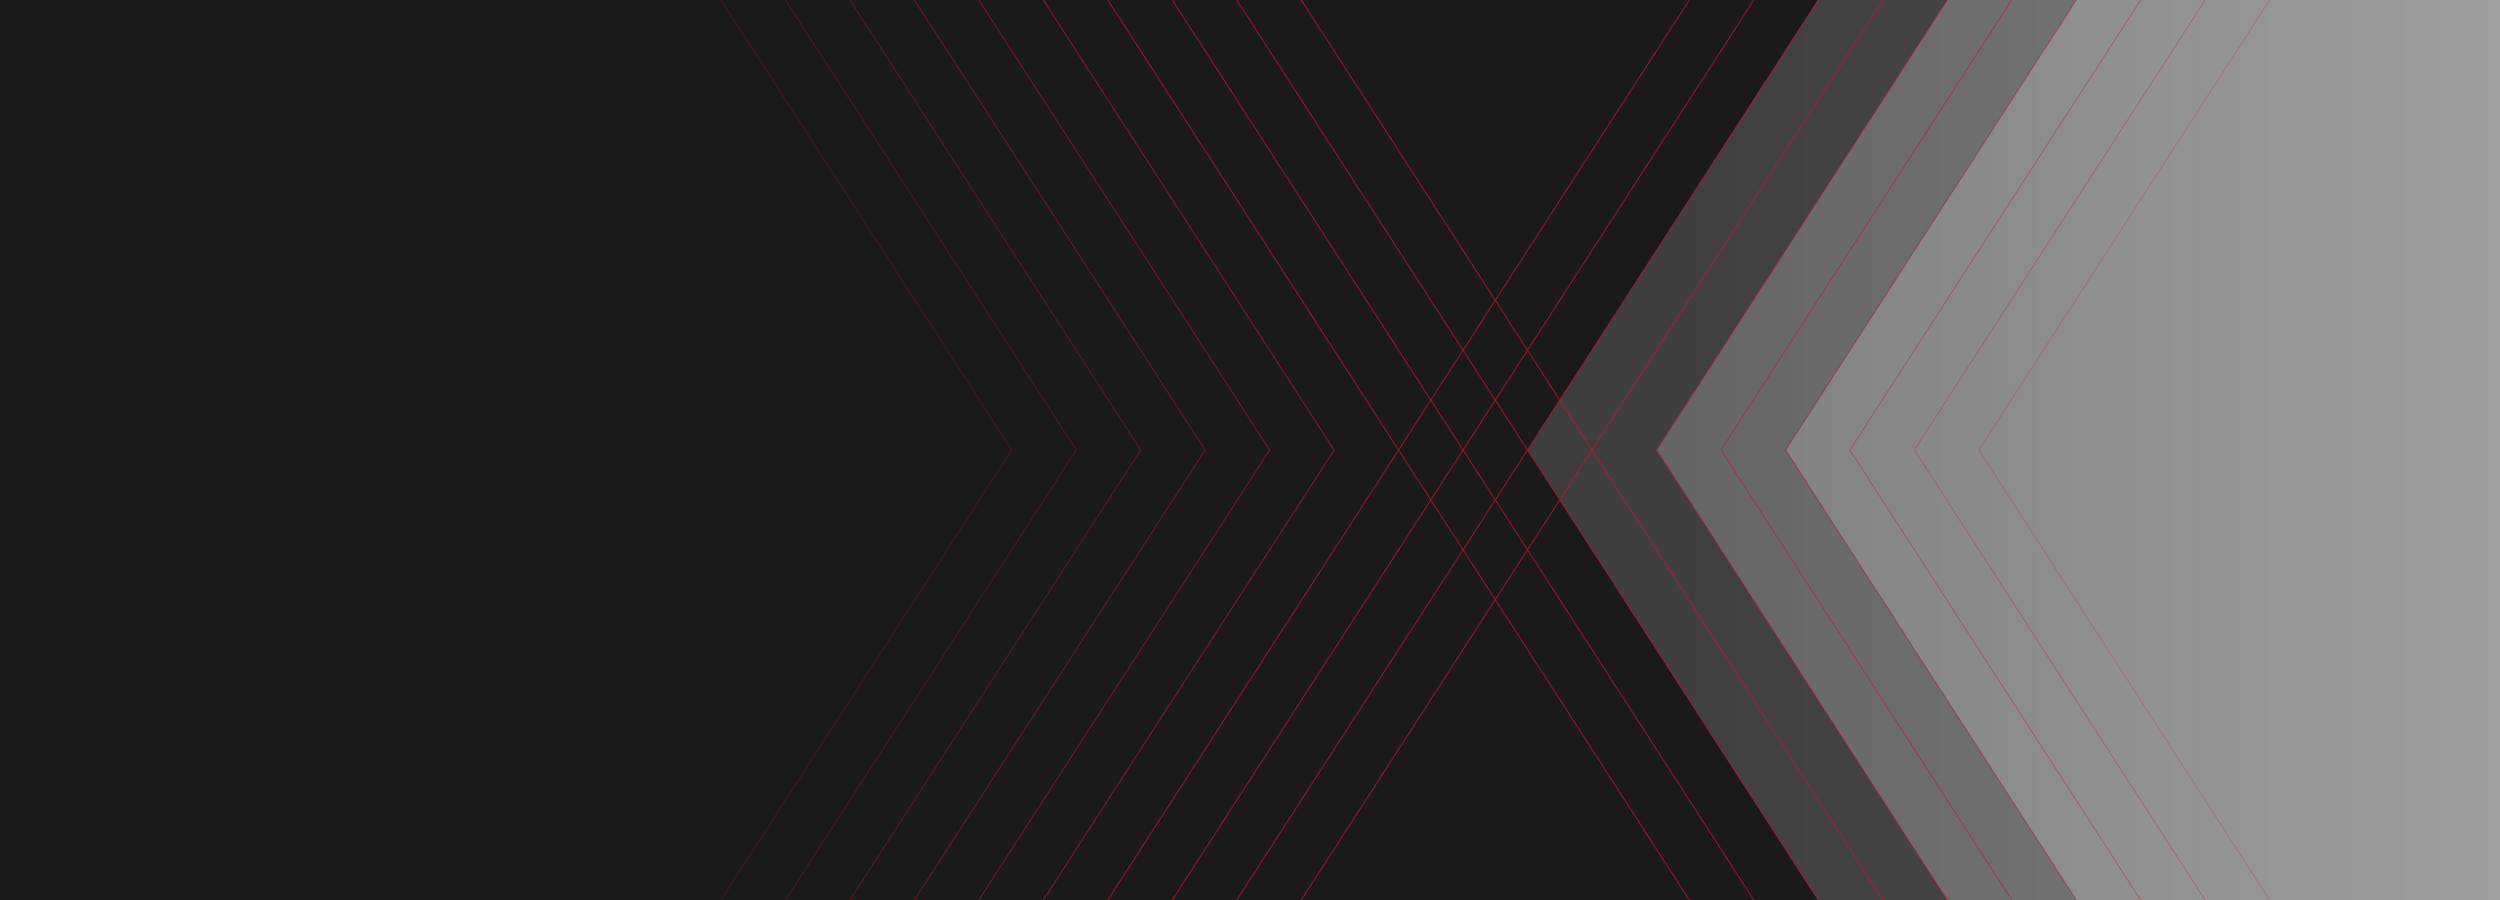
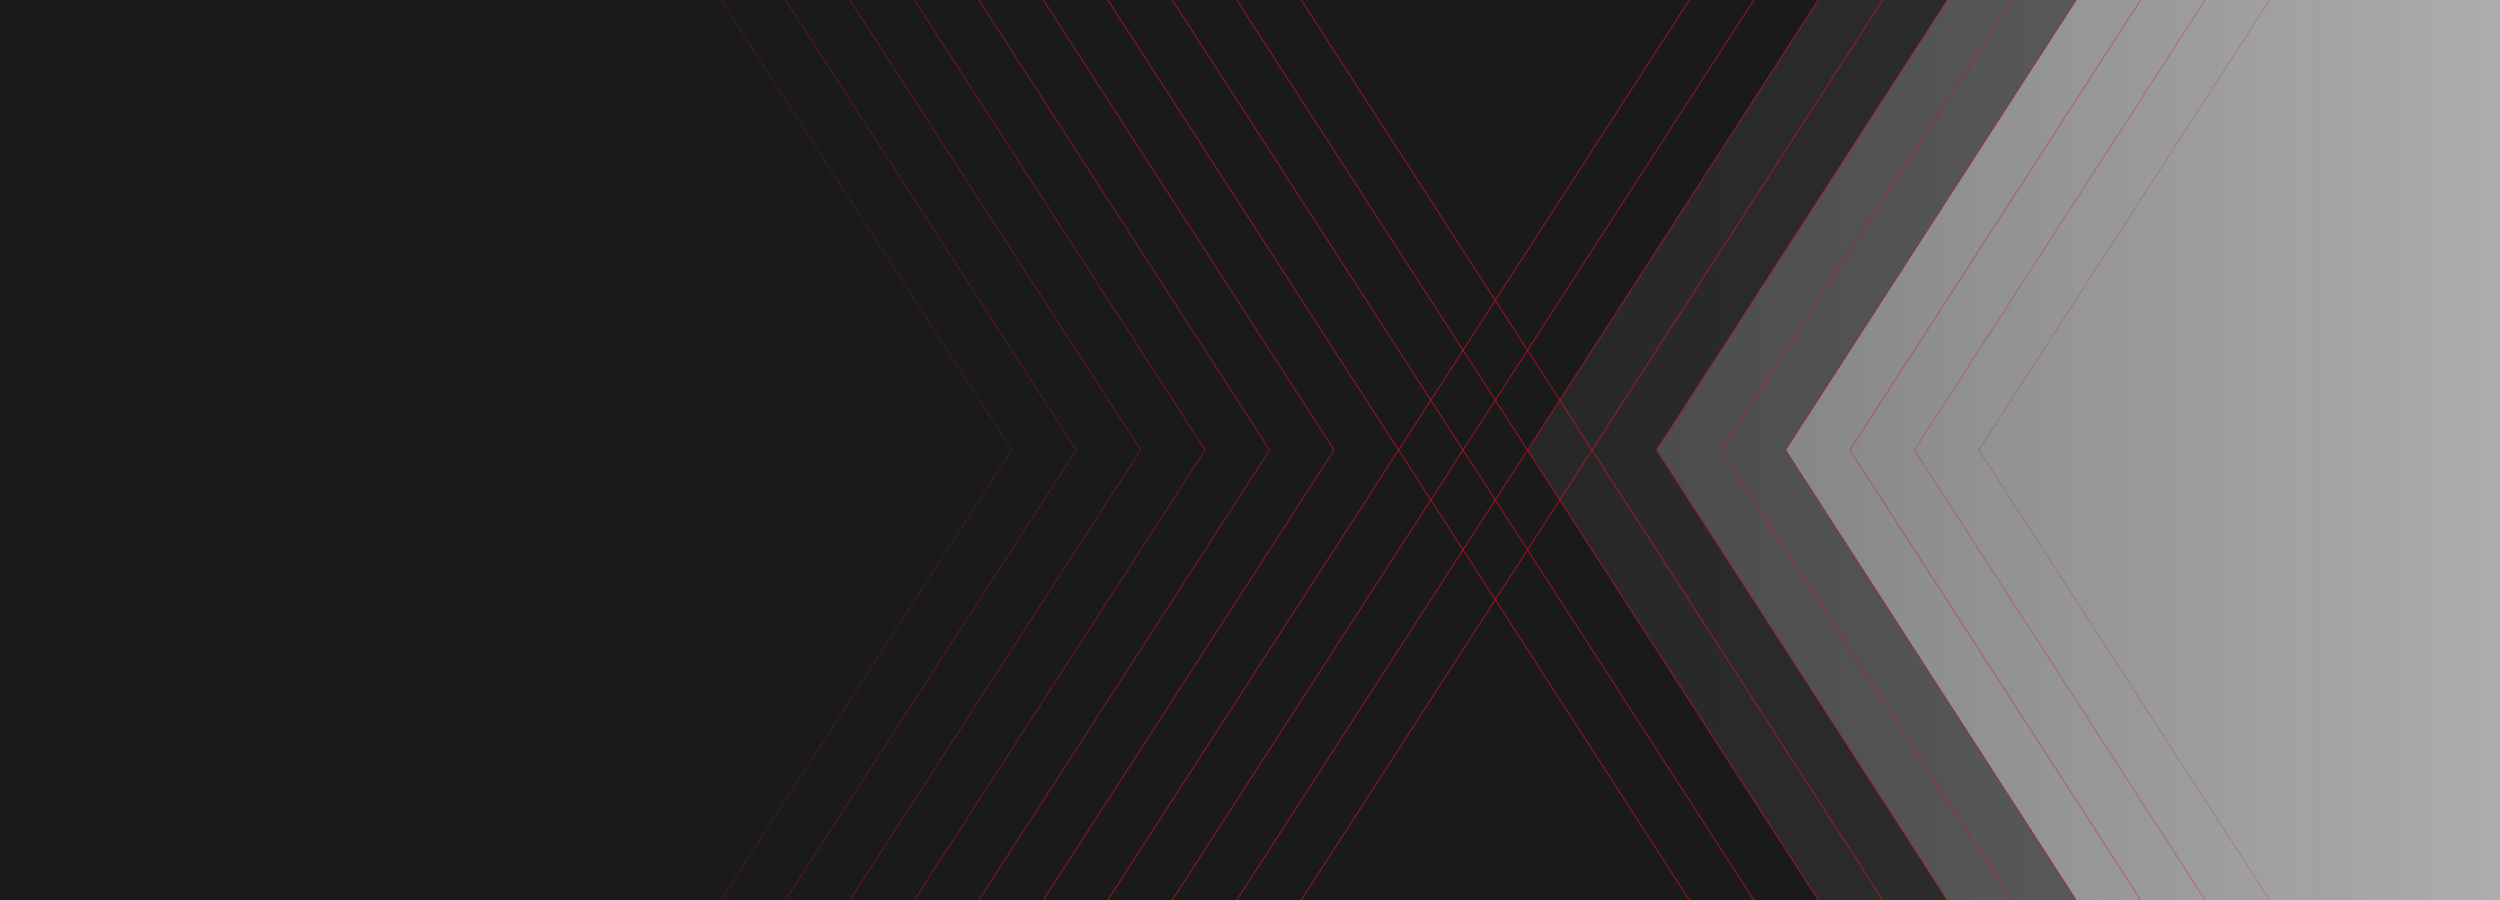
<svg xmlns="http://www.w3.org/2000/svg" viewBox="0 0 3000 1080">
  <defs>
-     <style>.cls-1{opacity:.3;}.cls-1,.cls-2,.cls-3,.cls-4,.cls-5,.cls-6,.cls-7{fill:none;stroke:#c8102e;stroke-miterlimit:10;}.cls-8{fill:url(#linear-gradient);}.cls-8,.cls-9,.cls-10,.cls-11,.cls-12{stroke-width:0px;}.cls-8,.cls-7{opacity:.6;}.cls-2,.cls-10{opacity:.5;}.cls-3{opacity:.4;}.cls-9{opacity:.25;}.cls-9,.cls-10,.cls-12{fill:#1a1a1a;}.cls-4{opacity:.7;}.cls-5{opacity:.9;}.cls-6{opacity:.8;}</style>
+     <style>.cls-1{opacity:.3;}.cls-1,.cls-2,.cls-3,.cls-4,.cls-5,.cls-6,.cls-7{fill:none;stroke:#c8102e;stroke-miterlimit:10;}.cls-8{fill:url(#linear-gradient);opacity:.6;}.cls-8,.cls-9,.cls-10,.cls-11,.cls-12{stroke-width:0px;}.cls-2,.cls-10{opacity:.5;}.cls-9,.cls-4{opacity:.7;}.cls-9,.cls-10,.cls-12{fill:#1a1a1a;}.cls-3{opacity:.4;}.cls-5{opacity:.9;}.cls-6{opacity:.8;}.cls-7{opacity:.6;}</style>
    <linearGradient id="linear-gradient" x1="1747" y1="540" x2="3000" y2="540" gradientUnits="userSpaceOnUse">
      <stop offset="0" stop-color="#1a1a1a" />
-       <stop offset="1" stop-color="#1a1a1a" stop-opacity=".7" />
+       <stop offset="1" stop-color="#1a1a1a" stop-opacity=".6" />
    </linearGradient>
  </defs>
  <g id="Layer_2">
    <rect class="cls-8" x="1747" width="1253" height="1080" />
    <rect class="cls-12" width="1351" height="1080" />
  </g>
  <g id="Layer_1">
-     <polygon class="cls-9" points="2143.25 540.01 2491.72 0 1169 0 1168.98 1080 2491.7 1080 2143.25 540.01" />
-     <polygon class="cls-10" points="1988.21 540.01 2336.68 0 1013.96 0 1013.94 1080 2336.66 1080 1988.21 540.01" />
+     <polygon class="cls-10" points="2143.25 540.01 2491.72 0 1169 0 1168.98 1080 2491.7 1080 2143.25 540.01" />
+     <polygon class="cls-9" points="1988.21 540.01 2336.68 0 1013.96 0 1013.94 1080 2336.66 1080 1988.21 540.01" />
    <rect class="cls-11" x="859" width="960" height="1080" />
    <polygon class="cls-12" points="1833.27 540.01 2181.73 0 859.02 0 859 1080 2181.72 1080 1833.27 540.01" />
    <polyline class="cls-2" points="2568.76 1080 2219.87 539.99 2568.78 0" />
    <polyline class="cls-7" points="2491.4 1080 2142.51 539.99 2491.42 0" />
    <polyline class="cls-4" points="2414.03 1080 2065.14 539.99 2414.05 0" />
    <polyline class="cls-6" points="2336.66 1080 1987.77 539.99 2336.68 0" />
    <polyline class="cls-5" points="2259.29 1080 1910.4 539.99 2259.31 0" />
    <polyline class="cls-5" points="2181.92 1080 1833.03 539.99 2181.94 0" />
    <polyline class="cls-5" points="2104.55 1080 1755.66 539.99 2104.57 0" />
    <polyline class="cls-5" points="2027.18 1080 1678.29 539.99 2027.2 0" />
    <polyline class="cls-1" points="2723.51 1080 2374.61 539.99 2723.52 0" />
    <polyline class="cls-3" points="2646.13 1080 2297.24 539.99 2646.15 0" />
    <polyline class="cls-2" points="1019.92 0 1368.81 540.01 1019.9 1080" />
    <polyline class="cls-7" points="1097.29 0 1446.18 540.01 1097.27 1080" />
    <polyline class="cls-4" points="1174.66 0 1523.55 540.01 1174.64 1080" />
    <polyline class="cls-6" points="1252.03 0 1600.92 540.01 1252.01 1080" />
    <polyline class="cls-5" points="1329.4 0 1678.29 540.01 1329.38 1080" />
    <polyline class="cls-5" points="1406.77 0 1755.66 540.01 1406.75 1080" />
    <polyline class="cls-5" points="1484.14 0 1833.03 540.01 1484.12 1080" />
    <polyline class="cls-5" points="1561.51 0 1910.4 540.01 1561.49 1080" />
    <polyline class="cls-1" points="865.18 0 1214.07 540.01 865.16 1080" />
    <polyline class="cls-3" points="942.55 0 1291.44 540.01 942.53 1080" />
  </g>
</svg>
